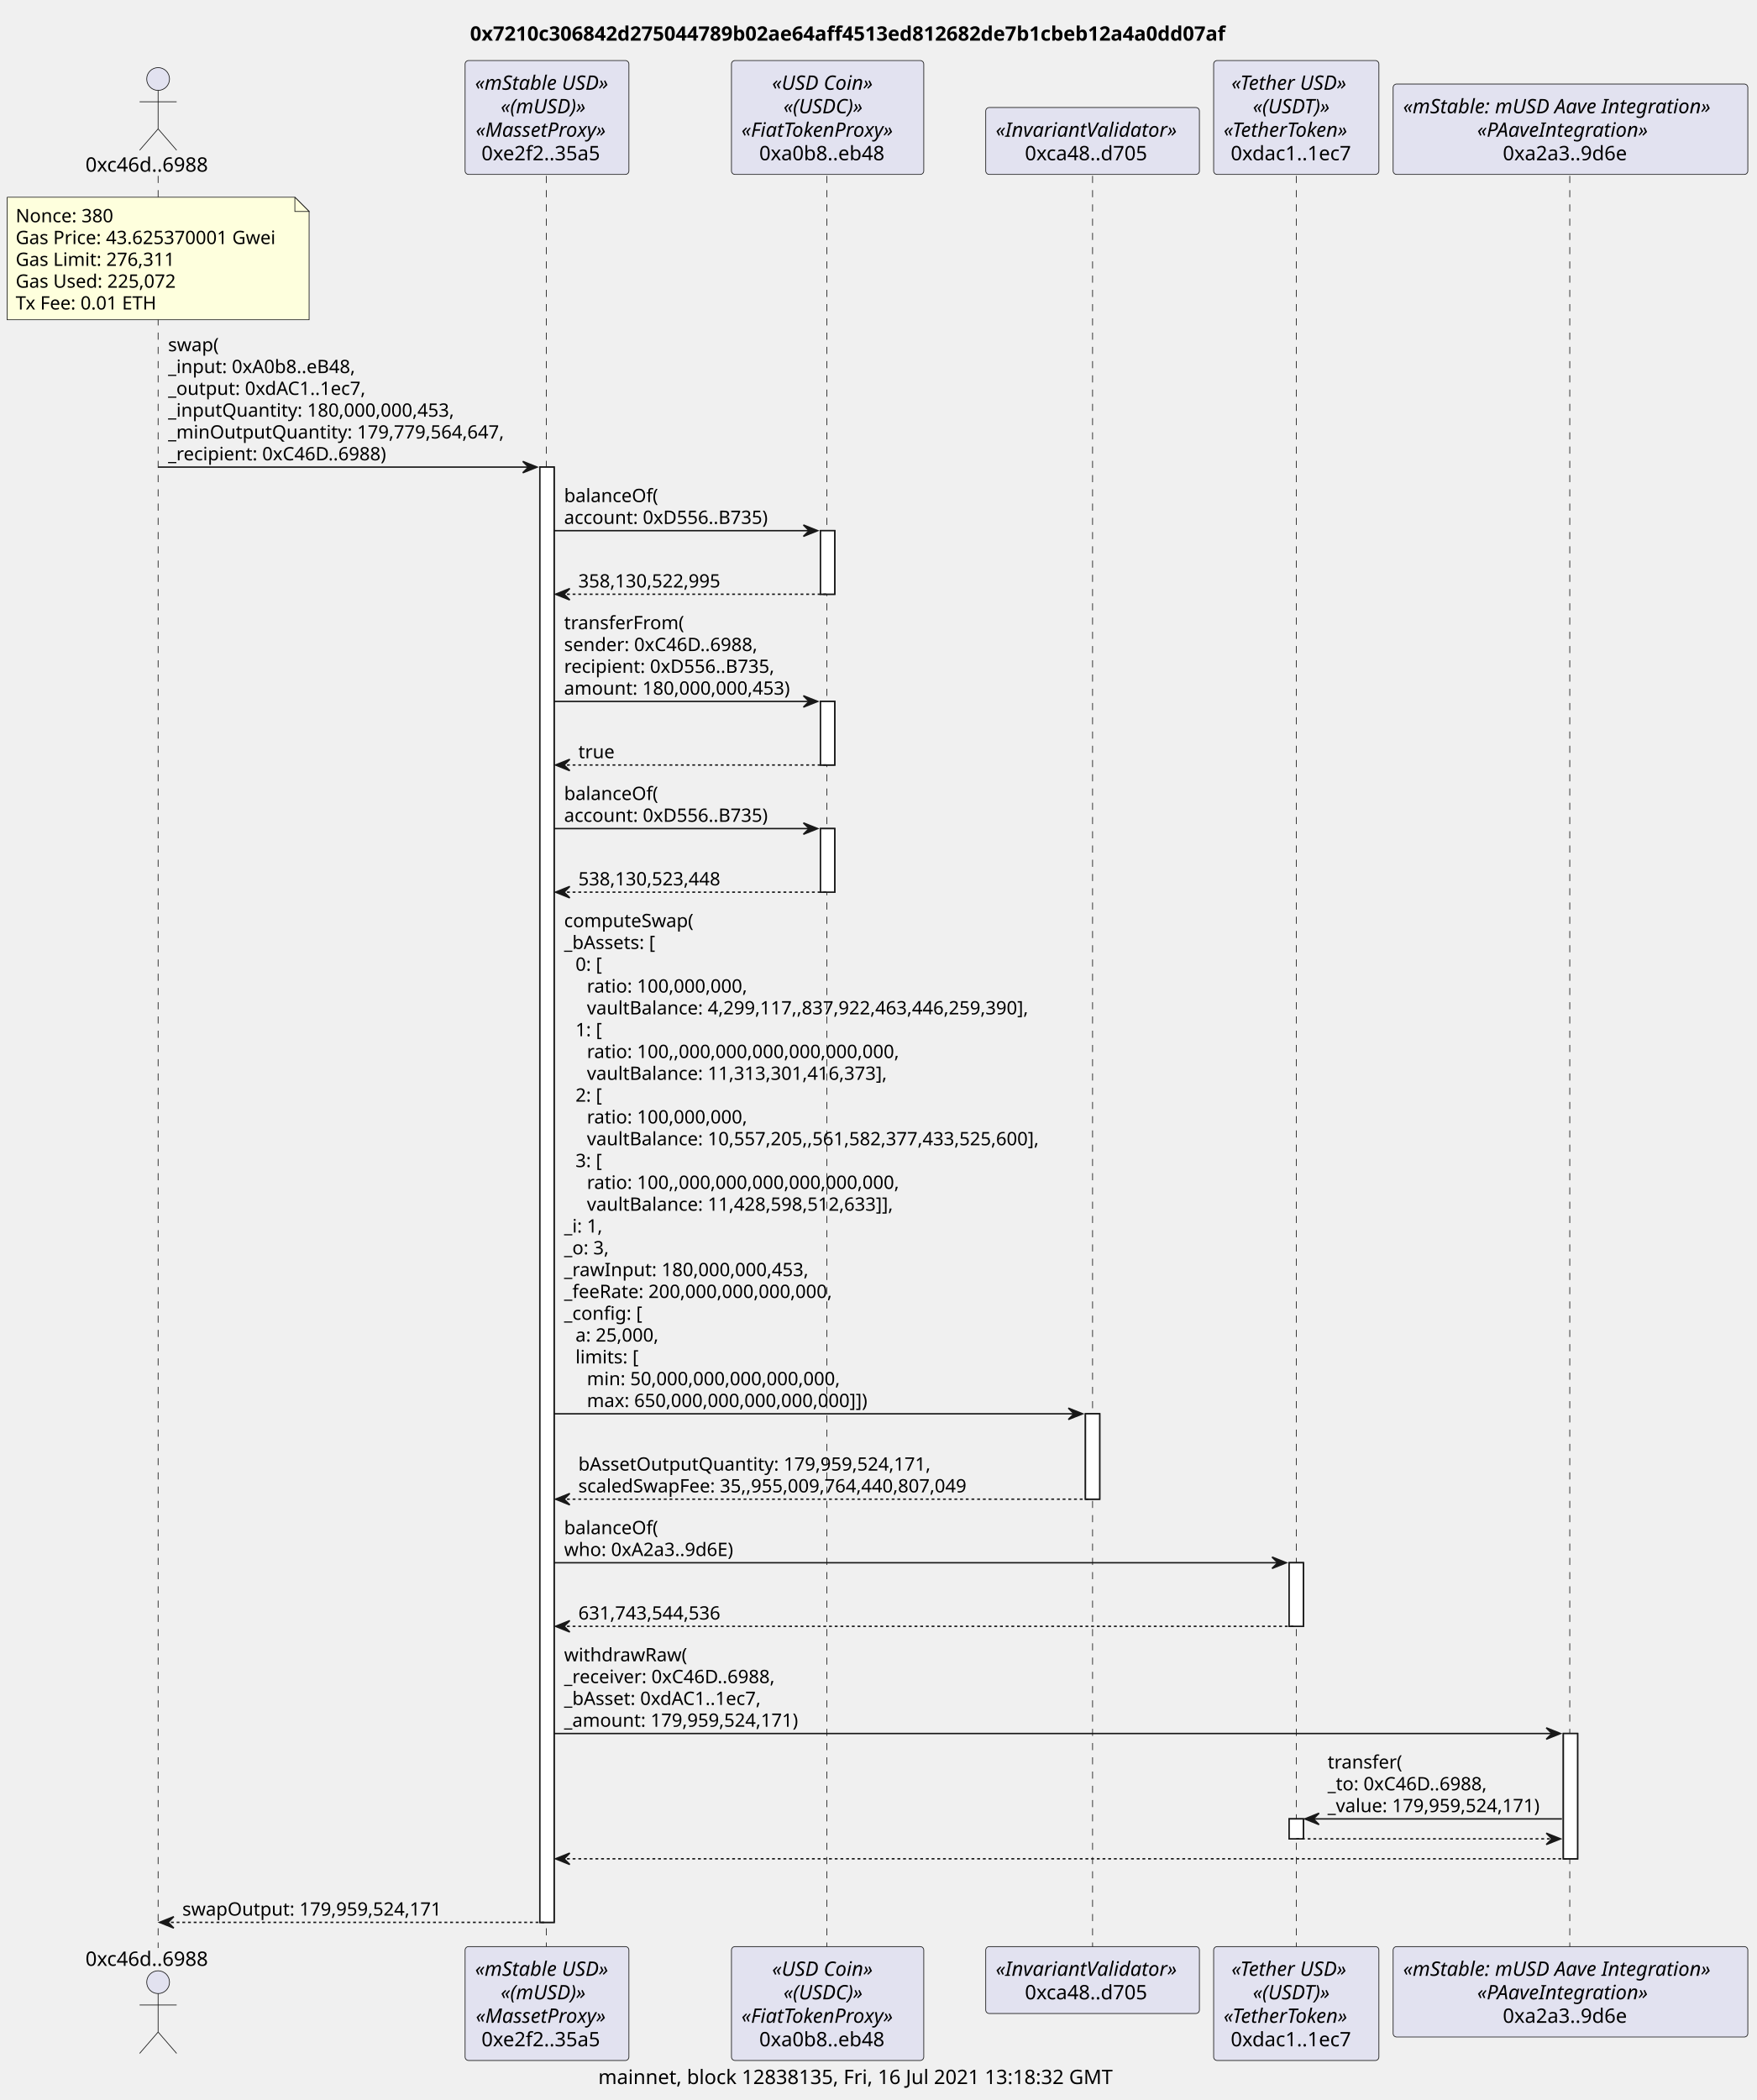
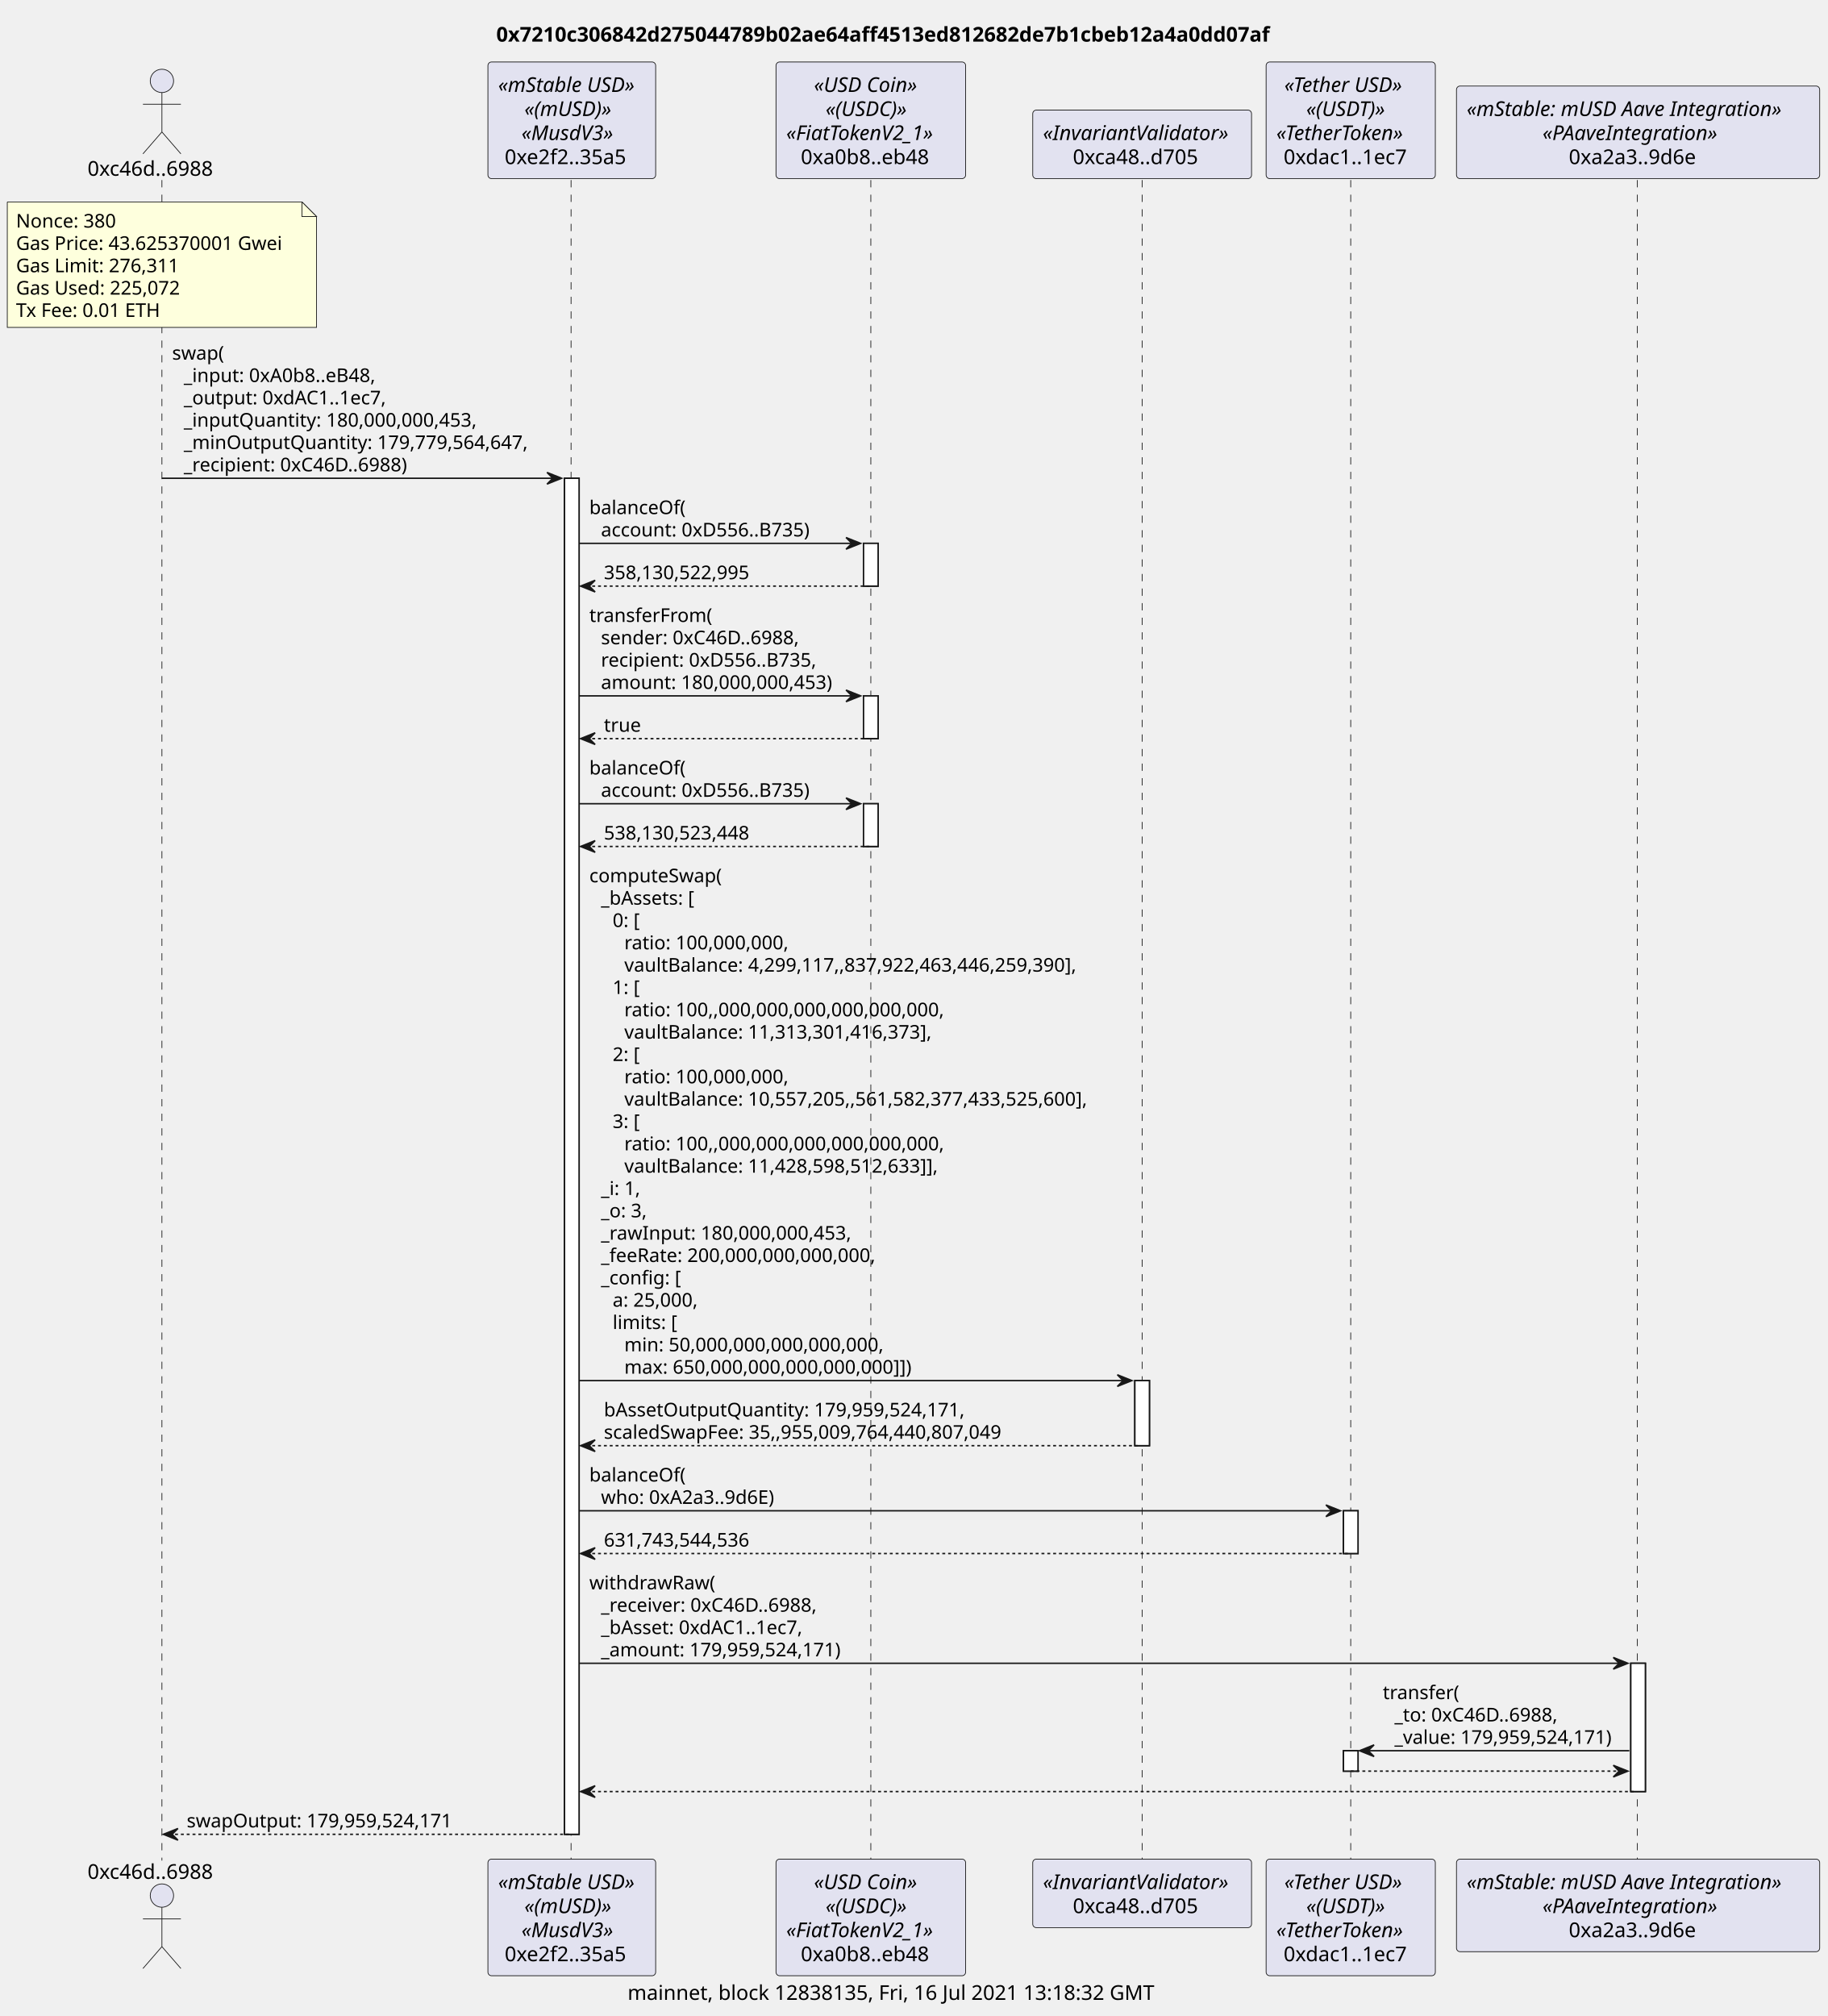
- <svg xmlns="http://www.w3.org/2000/svg" contentStyleType="text/css" height="1474px" preserveAspectRatio="none" style="width:1233px;height:1474px;background:#FFFFFF;" version="1.1" viewBox="0 0 1233 1474" width="1233px" zoomAndPan="magnify">
+ <svg xmlns="http://www.w3.org/2000/svg" contentStyleType="text/css" height="1382px" preserveAspectRatio="none" style="width:1253px;height:1382px;background:#FFFFFF;" version="1.1" viewBox="0 0 1253 1382" width="1253px" zoomAndPan="magnify">
  <defs />
  <g>
-     <text fill="#000000" font-family="sans-serif" font-size="14" font-weight="bold" lengthAdjust="spacing" textLength="571" x="330" y="28.535">0x7210c306842d275044789b02ae64aff4513ed812682de7b1cbeb12a4a0dd07af</text>
-     <text fill="#000000" font-family="sans-serif" font-size="14" lengthAdjust="spacing" textLength="391" x="420" y="1462.805">mainnet, block 12838135, Fri, 16 Jul 2021 13:18:32 GMT</text>
-     <rect fill="#FFFFFF" height="1021.459" style="stroke:#181818;stroke-width:1.0;" width="10" x="379" y="327.857" />
-     <rect fill="#FFFFFF" height="44.621" style="stroke:#181818;stroke-width:1.0;" width="10" x="576" y="372.478" />
-     <rect fill="#FFFFFF" height="44.621" style="stroke:#181818;stroke-width:1.0;" width="10" x="576" y="492.342" />
-     <rect fill="#FFFFFF" height="44.621" style="stroke:#181818;stroke-width:1.0;" width="10" x="576" y="581.584" />
-     <rect fill="#FFFFFF" height="59.932" style="stroke:#181818;stroke-width:1.0;" width="10" x="762" y="992.348" />
-     <rect fill="#FFFFFF" height="44.621" style="stroke:#181818;stroke-width:1.0;" width="10" x="905" y="1096.9" />
-     <rect fill="#FFFFFF" height="14" style="stroke:#181818;stroke-width:1.0;" width="10" x="905" y="1276.695" />
-     <rect fill="#FFFFFF" height="87.932" style="stroke:#181818;stroke-width:1.0;" width="10" x="1097.5" y="1216.764" />
-     <line style="stroke:#181818;stroke-width:0.5;stroke-dasharray:5.0,5.0;" x1="111" x2="111" y1="123.441" y2="1367.316" />
-     <line style="stroke:#181818;stroke-width:0.5;stroke-dasharray:5.0,5.0;" x1="383.5" x2="383.5" y1="123.441" y2="1367.316" />
-     <line style="stroke:#181818;stroke-width:0.5;stroke-dasharray:5.0,5.0;" x1="580.5" x2="580.5" y1="123.441" y2="1367.316" />
-     <line style="stroke:#181818;stroke-width:0.5;stroke-dasharray:5.0,5.0;" x1="767" x2="767" y1="123.441" y2="1367.316" />
-     <line style="stroke:#181818;stroke-width:0.5;stroke-dasharray:5.0,5.0;" x1="910" x2="910" y1="123.441" y2="1367.316" />
-     <line style="stroke:#181818;stroke-width:0.5;stroke-dasharray:5.0,5.0;" x1="1102" x2="1102" y1="123.441" y2="1367.316" />
+     <text fill="#000000" font-family="sans-serif" font-size="14" font-weight="bold" lengthAdjust="spacing" textLength="571" x="340.25" y="28.535">0x7210c306842d275044789b02ae64aff4513ed812682de7b1cbeb12a4a0dd07af</text>
+     <text fill="#000000" font-family="sans-serif" font-size="14" lengthAdjust="spacing" textLength="391" x="430.25" y="1370.941">mainnet, block 12838135, Fri, 16 Jul 2021 13:18:32 GMT</text>
+     <rect fill="#FFFFFF" height="929.596" style="stroke:#181818;stroke-width:1.0;" width="10" x="387" y="327.857" />
+     <rect fill="#FFFFFF" height="29.311" style="stroke:#181818;stroke-width:1.0;" width="10" x="592" y="372.478" />
+     <rect fill="#FFFFFF" height="29.311" style="stroke:#181818;stroke-width:1.0;" width="10" x="592" y="477.031" />
+     <rect fill="#FFFFFF" height="29.311" style="stroke:#181818;stroke-width:1.0;" width="10" x="592" y="550.963" />
+     <rect fill="#FFFFFF" height="44.621" style="stroke:#181818;stroke-width:1.0;" width="10" x="778" y="946.416" />
+     <rect fill="#FFFFFF" height="29.311" style="stroke:#181818;stroke-width:1.0;" width="10" x="921" y="1035.658" />
+     <rect fill="#FFFFFF" height="14" style="stroke:#181818;stroke-width:1.0;" width="10" x="921" y="1200.143" />
+     <rect fill="#FFFFFF" height="87.932" style="stroke:#181818;stroke-width:1.0;" width="10" x="1118" y="1140.211" />
+     <line style="stroke:#181818;stroke-width:0.5;stroke-dasharray:5.0,5.0;" x1="111" x2="111" y1="123.441" y2="1275.453" />
+     <line style="stroke:#181818;stroke-width:0.5;stroke-dasharray:5.0,5.0;" x1="391.5" x2="391.5" y1="123.441" y2="1275.453" />
+     <line style="stroke:#181818;stroke-width:0.5;stroke-dasharray:5.0,5.0;" x1="597" x2="597" y1="123.441" y2="1275.453" />
+     <line style="stroke:#181818;stroke-width:0.5;stroke-dasharray:5.0,5.0;" x1="783" x2="783" y1="123.441" y2="1275.453" />
+     <line style="stroke:#181818;stroke-width:0.5;stroke-dasharray:5.0,5.0;" x1="926" x2="926" y1="123.441" y2="1275.453" />
+     <line style="stroke:#181818;stroke-width:0.5;stroke-dasharray:5.0,5.0;" x1="1122.5" x2="1122.5" y1="123.441" y2="1275.453" />
    <text fill="#000000" font-family="sans-serif" font-size="14" lengthAdjust="spacing" textLength="96" x="60" y="120.488">0xc46d..6988</text>
    <ellipse cx="111" cy="55.453" fill="#E2E2F0" rx="8" ry="8" style="stroke:#181818;stroke-width:0.5;" />
    <path d="M111,63.453 L111,90.453 M98,71.453 L124,71.453 M111,90.453 L98,105.453 M111,90.453 L124,105.453 " fill="none" style="stroke:#181818;stroke-width:0.5;" />
-     <text fill="#000000" font-family="sans-serif" font-size="14" lengthAdjust="spacing" textLength="96" x="60" y="1379.852">0xc46d..6988</text>
-     <ellipse cx="111" cy="1391.305" fill="#E2E2F0" rx="8" ry="8" style="stroke:#181818;stroke-width:0.5;" />
-     <path d="M111,1399.305 L111,1426.305 M98,1407.305 L124,1407.305 M111,1426.305 L98,1441.305 M111,1426.305 L124,1441.305 " fill="none" style="stroke:#181818;stroke-width:0.5;" />
-     <rect fill="#E2E2F0" height="79.953" rx="2.5" ry="2.5" style="stroke:#181818;stroke-width:0.5;" width="115" x="326.5" y="42.488" />
-     <text fill="#000000" font-family="sans-serif" font-size="14" font-style="italic" lengthAdjust="spacing" textLength="101" x="333.5" y="63.023">«mStable USD»</text>
-     <text fill="#000000" font-family="sans-serif" font-size="14" font-style="italic" lengthAdjust="spacing" textLength="65" x="351.5" y="79.512">«(mUSD)»</text>
-     <text fill="#000000" font-family="sans-serif" font-size="14" font-style="italic" lengthAdjust="spacing" textLength="100" x="334" y="96">«MassetProxy»</text>
-     <text fill="#000000" font-family="sans-serif" font-size="14" lengthAdjust="spacing" textLength="92" x="338" y="112.488">0xe2f2..35a5</text>
-     <rect fill="#E2E2F0" height="79.953" rx="2.5" ry="2.5" style="stroke:#181818;stroke-width:0.5;" width="115" x="326.5" y="1366.316" />
-     <text fill="#000000" font-family="sans-serif" font-size="14" font-style="italic" lengthAdjust="spacing" textLength="101" x="333.5" y="1386.852">«mStable USD»</text>
-     <text fill="#000000" font-family="sans-serif" font-size="14" font-style="italic" lengthAdjust="spacing" textLength="65" x="351.5" y="1403.34">«(mUSD)»</text>
-     <text fill="#000000" font-family="sans-serif" font-size="14" font-style="italic" lengthAdjust="spacing" textLength="100" x="334" y="1419.828">«MassetProxy»</text>
-     <text fill="#000000" font-family="sans-serif" font-size="14" lengthAdjust="spacing" textLength="92" x="338" y="1436.316">0xe2f2..35a5</text>
-     <rect fill="#E2E2F0" height="79.953" rx="2.5" ry="2.5" style="stroke:#181818;stroke-width:0.5;" width="135" x="513.5" y="42.488" />
-     <text fill="#000000" font-family="sans-serif" font-size="14" font-style="italic" lengthAdjust="spacing" textLength="78" x="542" y="63.023">«USD Coin»</text>
-     <text fill="#000000" font-family="sans-serif" font-size="14" font-style="italic" lengthAdjust="spacing" textLength="62" x="550" y="79.512">«(USDC)»</text>
-     <text fill="#000000" font-family="sans-serif" font-size="14" font-style="italic" lengthAdjust="spacing" textLength="121" x="520.5" y="96">«FiatTokenProxy»</text>
-     <text fill="#000000" font-family="sans-serif" font-size="14" lengthAdjust="spacing" textLength="96" x="533" y="112.488">0xa0b8..eb48</text>
-     <rect fill="#E2E2F0" height="79.953" rx="2.5" ry="2.5" style="stroke:#181818;stroke-width:0.5;" width="135" x="513.5" y="1366.316" />
-     <text fill="#000000" font-family="sans-serif" font-size="14" font-style="italic" lengthAdjust="spacing" textLength="78" x="542" y="1386.852">«USD Coin»</text>
-     <text fill="#000000" font-family="sans-serif" font-size="14" font-style="italic" lengthAdjust="spacing" textLength="62" x="550" y="1403.34">«(USDC)»</text>
-     <text fill="#000000" font-family="sans-serif" font-size="14" font-style="italic" lengthAdjust="spacing" textLength="121" x="520.5" y="1419.828">«FiatTokenProxy»</text>
-     <text fill="#000000" font-family="sans-serif" font-size="14" lengthAdjust="spacing" textLength="96" x="533" y="1436.316">0xa0b8..eb48</text>
-     <rect fill="#E2E2F0" height="46.977" rx="2.5" ry="2.5" style="stroke:#181818;stroke-width:0.5;" width="150" x="692" y="75.465" />
-     <text fill="#000000" font-family="sans-serif" font-size="14" font-style="italic" lengthAdjust="spacing" textLength="136" x="699" y="96">«InvariantValidator»</text>
-     <text fill="#000000" font-family="sans-serif" font-size="14" lengthAdjust="spacing" textLength="95" x="719.5" y="112.488">0xca48..d705</text>
-     <rect fill="#E2E2F0" height="46.977" rx="2.5" ry="2.5" style="stroke:#181818;stroke-width:0.5;" width="150" x="692" y="1366.316" />
-     <text fill="#000000" font-family="sans-serif" font-size="14" font-style="italic" lengthAdjust="spacing" textLength="136" x="699" y="1386.852">«InvariantValidator»</text>
-     <text fill="#000000" font-family="sans-serif" font-size="14" lengthAdjust="spacing" textLength="95" x="719.5" y="1403.34">0xca48..d705</text>
-     <rect fill="#E2E2F0" height="79.953" rx="2.5" ry="2.5" style="stroke:#181818;stroke-width:0.5;" width="116" x="852" y="42.488" />
-     <text fill="#000000" font-family="sans-serif" font-size="14" font-style="italic" lengthAdjust="spacing" textLength="91" x="864.5" y="63.023">«Tether USD»</text>
-     <text fill="#000000" font-family="sans-serif" font-size="14" font-style="italic" lengthAdjust="spacing" textLength="61" x="879.5" y="79.512">«(USDT)»</text>
-     <text fill="#000000" font-family="sans-serif" font-size="14" font-style="italic" lengthAdjust="spacing" textLength="102" x="859" y="96">«TetherToken»</text>
-     <text fill="#000000" font-family="sans-serif" font-size="14" lengthAdjust="spacing" textLength="92" x="864" y="112.488">0xdac1..1ec7</text>
-     <rect fill="#E2E2F0" height="79.953" rx="2.5" ry="2.5" style="stroke:#181818;stroke-width:0.5;" width="116" x="852" y="1366.316" />
-     <text fill="#000000" font-family="sans-serif" font-size="14" font-style="italic" lengthAdjust="spacing" textLength="91" x="864.5" y="1386.852">«Tether USD»</text>
-     <text fill="#000000" font-family="sans-serif" font-size="14" font-style="italic" lengthAdjust="spacing" textLength="61" x="879.5" y="1403.34">«(USDT)»</text>
-     <text fill="#000000" font-family="sans-serif" font-size="14" font-style="italic" lengthAdjust="spacing" textLength="102" x="859" y="1419.828">«TetherToken»</text>
-     <text fill="#000000" font-family="sans-serif" font-size="14" lengthAdjust="spacing" textLength="92" x="864" y="1436.316">0xdac1..1ec7</text>
-     <rect fill="#E2E2F0" height="63.465" rx="2.5" ry="2.5" style="stroke:#181818;stroke-width:0.5;" width="249" x="978" y="58.977" />
-     <text fill="#000000" font-family="sans-serif" font-size="14" font-style="italic" lengthAdjust="spacing" textLength="235" x="985" y="79.512">«mStable: mUSD Aave Integration»</text>
-     <text fill="#000000" font-family="sans-serif" font-size="14" font-style="italic" lengthAdjust="spacing" textLength="131" x="1037" y="96">«PAaveIntegration»</text>
-     <text fill="#000000" font-family="sans-serif" font-size="14" lengthAdjust="spacing" textLength="95" x="1055" y="112.488">0xa2a3..9d6e</text>
-     <rect fill="#E2E2F0" height="63.465" rx="2.5" ry="2.5" style="stroke:#181818;stroke-width:0.5;" width="249" x="978" y="1366.316" />
-     <text fill="#000000" font-family="sans-serif" font-size="14" font-style="italic" lengthAdjust="spacing" textLength="235" x="985" y="1386.852">«mStable: mUSD Aave Integration»</text>
-     <text fill="#000000" font-family="sans-serif" font-size="14" font-style="italic" lengthAdjust="spacing" textLength="131" x="1037" y="1403.34">«PAaveIntegration»</text>
-     <text fill="#000000" font-family="sans-serif" font-size="14" lengthAdjust="spacing" textLength="95" x="1055" y="1419.828">0xa2a3..9d6e</text>
-     <rect fill="#FFFFFF" height="1021.459" style="stroke:#181818;stroke-width:1.0;" width="10" x="379" y="327.857" />
-     <rect fill="#FFFFFF" height="44.621" style="stroke:#181818;stroke-width:1.0;" width="10" x="576" y="372.478" />
-     <rect fill="#FFFFFF" height="44.621" style="stroke:#181818;stroke-width:1.0;" width="10" x="576" y="492.342" />
-     <rect fill="#FFFFFF" height="44.621" style="stroke:#181818;stroke-width:1.0;" width="10" x="576" y="581.584" />
-     <rect fill="#FFFFFF" height="59.932" style="stroke:#181818;stroke-width:1.0;" width="10" x="762" y="992.348" />
-     <rect fill="#FFFFFF" height="44.621" style="stroke:#181818;stroke-width:1.0;" width="10" x="905" y="1096.9" />
-     <rect fill="#FFFFFF" height="14" style="stroke:#181818;stroke-width:1.0;" width="10" x="905" y="1276.695" />
-     <rect fill="#FFFFFF" height="87.932" style="stroke:#181818;stroke-width:1.0;" width="10" x="1097.5" y="1216.764" />
+     <text fill="#000000" font-family="sans-serif" font-size="14" lengthAdjust="spacing" textLength="96" x="60" y="1287.988">0xc46d..6988</text>
+     <ellipse cx="111" cy="1299.441" fill="#E2E2F0" rx="8" ry="8" style="stroke:#181818;stroke-width:0.5;" />
+     <path d="M111,1307.441 L111,1334.441 M98,1315.441 L124,1315.441 M111,1334.441 L98,1349.441 M111,1334.441 L124,1349.441 " fill="none" style="stroke:#181818;stroke-width:0.5;" />
+     <rect fill="#E2E2F0" height="79.953" rx="2.5" ry="2.5" style="stroke:#181818;stroke-width:0.5;" width="115" x="334.5" y="42.488" />
+     <text fill="#000000" font-family="sans-serif" font-size="14" font-style="italic" lengthAdjust="spacing" textLength="101" x="341.5" y="63.023">«mStable USD»</text>
+     <text fill="#000000" font-family="sans-serif" font-size="14" font-style="italic" lengthAdjust="spacing" textLength="65" x="359.5" y="79.512">«(mUSD)»</text>
+     <text fill="#000000" font-family="sans-serif" font-size="14" font-style="italic" lengthAdjust="spacing" textLength="69" x="357.5" y="96">«MusdV3»</text>
+     <text fill="#000000" font-family="sans-serif" font-size="14" lengthAdjust="spacing" textLength="92" x="346" y="112.488">0xe2f2..35a5</text>
+     <rect fill="#E2E2F0" height="79.953" rx="2.5" ry="2.5" style="stroke:#181818;stroke-width:0.5;" width="115" x="334.5" y="1274.453" />
+     <text fill="#000000" font-family="sans-serif" font-size="14" font-style="italic" lengthAdjust="spacing" textLength="101" x="341.5" y="1294.988">«mStable USD»</text>
+     <text fill="#000000" font-family="sans-serif" font-size="14" font-style="italic" lengthAdjust="spacing" textLength="65" x="359.5" y="1311.477">«(mUSD)»</text>
+     <text fill="#000000" font-family="sans-serif" font-size="14" font-style="italic" lengthAdjust="spacing" textLength="69" x="357.5" y="1327.965">«MusdV3»</text>
+     <text fill="#000000" font-family="sans-serif" font-size="14" lengthAdjust="spacing" textLength="92" x="346" y="1344.453">0xe2f2..35a5</text>
+     <rect fill="#E2E2F0" height="79.953" rx="2.5" ry="2.5" style="stroke:#181818;stroke-width:0.5;" width="130" x="532" y="42.488" />
+     <text fill="#000000" font-family="sans-serif" font-size="14" font-style="italic" lengthAdjust="spacing" textLength="78" x="558" y="63.023">«USD Coin»</text>
+     <text fill="#000000" font-family="sans-serif" font-size="14" font-style="italic" lengthAdjust="spacing" textLength="62" x="566" y="79.512">«(USDC)»</text>
+     <text fill="#000000" font-family="sans-serif" font-size="14" font-style="italic" lengthAdjust="spacing" textLength="116" x="539" y="96">«FiatTokenV2_1»</text>
+     <text fill="#000000" font-family="sans-serif" font-size="14" lengthAdjust="spacing" textLength="96" x="549" y="112.488">0xa0b8..eb48</text>
+     <rect fill="#E2E2F0" height="79.953" rx="2.5" ry="2.5" style="stroke:#181818;stroke-width:0.5;" width="130" x="532" y="1274.453" />
+     <text fill="#000000" font-family="sans-serif" font-size="14" font-style="italic" lengthAdjust="spacing" textLength="78" x="558" y="1294.988">«USD Coin»</text>
+     <text fill="#000000" font-family="sans-serif" font-size="14" font-style="italic" lengthAdjust="spacing" textLength="62" x="566" y="1311.477">«(USDC)»</text>
+     <text fill="#000000" font-family="sans-serif" font-size="14" font-style="italic" lengthAdjust="spacing" textLength="116" x="539" y="1327.965">«FiatTokenV2_1»</text>
+     <text fill="#000000" font-family="sans-serif" font-size="14" lengthAdjust="spacing" textLength="96" x="549" y="1344.453">0xa0b8..eb48</text>
+     <rect fill="#E2E2F0" height="46.977" rx="2.5" ry="2.5" style="stroke:#181818;stroke-width:0.5;" width="150" x="708" y="75.465" />
+     <text fill="#000000" font-family="sans-serif" font-size="14" font-style="italic" lengthAdjust="spacing" textLength="136" x="715" y="96">«InvariantValidator»</text>
+     <text fill="#000000" font-family="sans-serif" font-size="14" lengthAdjust="spacing" textLength="95" x="735.5" y="112.488">0xca48..d705</text>
+     <rect fill="#E2E2F0" height="46.977" rx="2.5" ry="2.5" style="stroke:#181818;stroke-width:0.5;" width="150" x="708" y="1274.453" />
+     <text fill="#000000" font-family="sans-serif" font-size="14" font-style="italic" lengthAdjust="spacing" textLength="136" x="715" y="1294.988">«InvariantValidator»</text>
+     <text fill="#000000" font-family="sans-serif" font-size="14" lengthAdjust="spacing" textLength="95" x="735.5" y="1311.477">0xca48..d705</text>
+     <rect fill="#E2E2F0" height="79.953" rx="2.5" ry="2.5" style="stroke:#181818;stroke-width:0.5;" width="116" x="868" y="42.488" />
+     <text fill="#000000" font-family="sans-serif" font-size="14" font-style="italic" lengthAdjust="spacing" textLength="91" x="880.5" y="63.023">«Tether USD»</text>
+     <text fill="#000000" font-family="sans-serif" font-size="14" font-style="italic" lengthAdjust="spacing" textLength="61" x="895.5" y="79.512">«(USDT)»</text>
+     <text fill="#000000" font-family="sans-serif" font-size="14" font-style="italic" lengthAdjust="spacing" textLength="102" x="875" y="96">«TetherToken»</text>
+     <text fill="#000000" font-family="sans-serif" font-size="14" lengthAdjust="spacing" textLength="92" x="880" y="112.488">0xdac1..1ec7</text>
+     <rect fill="#E2E2F0" height="79.953" rx="2.5" ry="2.5" style="stroke:#181818;stroke-width:0.5;" width="116" x="868" y="1274.453" />
+     <text fill="#000000" font-family="sans-serif" font-size="14" font-style="italic" lengthAdjust="spacing" textLength="91" x="880.5" y="1294.988">«Tether USD»</text>
+     <text fill="#000000" font-family="sans-serif" font-size="14" font-style="italic" lengthAdjust="spacing" textLength="61" x="895.5" y="1311.477">«(USDT)»</text>
+     <text fill="#000000" font-family="sans-serif" font-size="14" font-style="italic" lengthAdjust="spacing" textLength="102" x="875" y="1327.965">«TetherToken»</text>
+     <text fill="#000000" font-family="sans-serif" font-size="14" lengthAdjust="spacing" textLength="92" x="880" y="1344.453">0xdac1..1ec7</text>
+     <rect fill="#E2E2F0" height="63.465" rx="2.5" ry="2.5" style="stroke:#181818;stroke-width:0.5;" width="249" x="998.5" y="58.977" />
+     <text fill="#000000" font-family="sans-serif" font-size="14" font-style="italic" lengthAdjust="spacing" textLength="235" x="1005.5" y="79.512">«mStable: mUSD Aave Integration»</text>
+     <text fill="#000000" font-family="sans-serif" font-size="14" font-style="italic" lengthAdjust="spacing" textLength="131" x="1057.5" y="96">«PAaveIntegration»</text>
+     <text fill="#000000" font-family="sans-serif" font-size="14" lengthAdjust="spacing" textLength="95" x="1075.5" y="112.488">0xa2a3..9d6e</text>
+     <rect fill="#E2E2F0" height="63.465" rx="2.5" ry="2.5" style="stroke:#181818;stroke-width:0.5;" width="249" x="998.5" y="1274.453" />
+     <text fill="#000000" font-family="sans-serif" font-size="14" font-style="italic" lengthAdjust="spacing" textLength="235" x="1005.5" y="1294.988">«mStable: mUSD Aave Integration»</text>
+     <text fill="#000000" font-family="sans-serif" font-size="14" font-style="italic" lengthAdjust="spacing" textLength="131" x="1057.5" y="1311.477">«PAaveIntegration»</text>
+     <text fill="#000000" font-family="sans-serif" font-size="14" lengthAdjust="spacing" textLength="95" x="1075.5" y="1327.965">0xa2a3..9d6e</text>
+     <rect fill="#FFFFFF" height="929.596" style="stroke:#181818;stroke-width:1.0;" width="10" x="387" y="327.857" />
+     <rect fill="#FFFFFF" height="29.311" style="stroke:#181818;stroke-width:1.0;" width="10" x="592" y="372.478" />
+     <rect fill="#FFFFFF" height="29.311" style="stroke:#181818;stroke-width:1.0;" width="10" x="592" y="477.031" />
+     <rect fill="#FFFFFF" height="29.311" style="stroke:#181818;stroke-width:1.0;" width="10" x="592" y="550.963" />
+     <rect fill="#FFFFFF" height="44.621" style="stroke:#181818;stroke-width:1.0;" width="10" x="778" y="946.416" />
+     <rect fill="#FFFFFF" height="29.311" style="stroke:#181818;stroke-width:1.0;" width="10" x="921" y="1035.658" />
+     <rect fill="#FFFFFF" height="14" style="stroke:#181818;stroke-width:1.0;" width="10" x="921" y="1200.143" />
+     <rect fill="#FFFFFF" height="87.932" style="stroke:#181818;stroke-width:1.0;" width="10" x="1118" y="1140.211" />
    <path d="M5,138.441 L5,224.441 L217,224.441 L217,148.441 L207,138.441 L5,138.441 " fill="#FEFFDD" style="stroke:#181818;stroke-width:0.5;" />
    <path d="M207,138.441 L207,148.441 L217,148.441 L207,138.441 " fill="#FEFFDD" style="stroke:#181818;stroke-width:0.5;" />
    <text fill="#000000" font-family="sans-serif" font-size="13" lengthAdjust="spacing" textLength="72" x="11" y="156.01">Nonce: 380</text>
    <text fill="#000000" font-family="sans-serif" font-size="13" lengthAdjust="spacing" textLength="191" x="11" y="171.32">Gas Price: 43.625370001 Gwei</text>
    <text fill="#000000" font-family="sans-serif" font-size="13" lengthAdjust="spacing" textLength="119" x="11" y="186.631">Gas Limit: 276,311</text>
    <text fill="#000000" font-family="sans-serif" font-size="13" lengthAdjust="spacing" textLength="118" x="11" y="201.941">Gas Used: 225,072</text>
    <text fill="#000000" font-family="sans-serif" font-size="13" lengthAdjust="spacing" textLength="106" x="11" y="217.252">Tx Fee: 0.01 ETH</text>
-     <polygon fill="#181818" points="367,323.857,377,327.857,367,331.857,371,327.857" style="stroke:#181818;stroke-width:1.0;" />
-     <line style="stroke:#181818;stroke-width:1.0;" x1="111" x2="373" y1="327.857" y2="327.857" />
+     <polygon fill="#181818" points="375,323.857,385,327.857,375,331.857,379,327.857" style="stroke:#181818;stroke-width:1.0;" />
+     <line style="stroke:#181818;stroke-width:1.0;" x1="111" x2="381" y1="327.857" y2="327.857" />
    <text fill="#000000" font-family="sans-serif" font-size="13" lengthAdjust="spacing" textLength="36" x="118" y="246.562">swap(</text>
-     <text fill="#000000" font-family="sans-serif" font-size="13" lengthAdjust="spacing" textLength="139" x="118" y="261.873">_input: 0xA0b8..eB48,</text>
-     <text fill="#000000" font-family="sans-serif" font-size="13" lengthAdjust="spacing" textLength="149" x="118" y="277.184">_output: 0xdAC1..1ec7,</text>
-     <text fill="#000000" font-family="sans-serif" font-size="13" lengthAdjust="spacing" textLength="214" x="118" y="292.494">_inputQuantity: 180,000,000,453,</text>
-     <text fill="#000000" font-family="sans-serif" font-size="13" lengthAdjust="spacing" textLength="249" x="118" y="307.805">_minOutputQuantity: 179,779,564,647,</text>
-     <text fill="#000000" font-family="sans-serif" font-size="13" lengthAdjust="spacing" textLength="165" x="118" y="323.115">_recipient: 0xC46D..6988)</text>
-     <polygon fill="#181818" points="564,368.478,574,372.478,564,376.478,568,372.478" style="stroke:#181818;stroke-width:1.0;" />
-     <line style="stroke:#181818;stroke-width:1.0;" x1="389" x2="570" y1="372.478" y2="372.478" />
-     <text fill="#000000" font-family="sans-serif" font-size="13" lengthAdjust="spacing" textLength="67" x="396" y="352.426">balanceOf(</text>
-     <text fill="#000000" font-family="sans-serif" font-size="13" lengthAdjust="spacing" textLength="151" x="396" y="367.736">account: 0xD556..B735)</text>
-     <polygon fill="#181818" points="400,413.1,390,417.1,400,421.1,396,417.1" style="stroke:#181818;stroke-width:1.0;" />
-     <line style="stroke:#181818;stroke-width:1.0;stroke-dasharray:2.0,2.0;" x1="394" x2="580" y1="417.1" y2="417.1" />
-     <text fill="#000000" font-family="sans-serif" font-size="13" lengthAdjust="spacing" textLength="4" x="406" y="397.047"> </text>
-     <text fill="#000000" font-family="sans-serif" font-size="13" lengthAdjust="spacing" textLength="108" x="406" y="412.357">358,130,522,995</text>
-     <polygon fill="#181818" points="564,488.342,574,492.342,564,496.342,568,492.342" style="stroke:#181818;stroke-width:1.0;" />
-     <line style="stroke:#181818;stroke-width:1.0;" x1="389" x2="570" y1="492.342" y2="492.342" />
-     <text fill="#000000" font-family="sans-serif" font-size="13" lengthAdjust="spacing" textLength="85" x="396" y="441.668">transferFrom(</text>
-     <text fill="#000000" font-family="sans-serif" font-size="13" lengthAdjust="spacing" textLength="145" x="396" y="456.978">sender: 0xC46D..6988,</text>
-     <text fill="#000000" font-family="sans-serif" font-size="13" lengthAdjust="spacing" textLength="156" x="396" y="472.289">recipient: 0xD556..B735,</text>
-     <text fill="#000000" font-family="sans-serif" font-size="13" lengthAdjust="spacing" textLength="168" x="396" y="487.6">amount: 180,000,000,453)</text>
-     <polygon fill="#181818" points="400,532.963,390,536.963,400,540.963,396,536.963" style="stroke:#181818;stroke-width:1.0;" />
-     <line style="stroke:#181818;stroke-width:1.0;stroke-dasharray:2.0,2.0;" x1="394" x2="580" y1="536.963" y2="536.963" />
-     <text fill="#000000" font-family="sans-serif" font-size="13" lengthAdjust="spacing" textLength="4" x="406" y="516.91"> </text>
-     <text fill="#000000" font-family="sans-serif" font-size="13" lengthAdjust="spacing" textLength="25" x="406" y="532.221">true</text>
-     <polygon fill="#181818" points="564,577.584,574,581.584,564,585.584,568,581.584" style="stroke:#181818;stroke-width:1.0;" />
-     <line style="stroke:#181818;stroke-width:1.0;" x1="389" x2="570" y1="581.584" y2="581.584" />
-     <text fill="#000000" font-family="sans-serif" font-size="13" lengthAdjust="spacing" textLength="67" x="396" y="561.531">balanceOf(</text>
-     <text fill="#000000" font-family="sans-serif" font-size="13" lengthAdjust="spacing" textLength="151" x="396" y="576.842">account: 0xD556..B735)</text>
-     <polygon fill="#181818" points="400,622.205,390,626.205,400,630.205,396,626.205" style="stroke:#181818;stroke-width:1.0;" />
-     <line style="stroke:#181818;stroke-width:1.0;stroke-dasharray:2.0,2.0;" x1="394" x2="580" y1="626.205" y2="626.205" />
-     <text fill="#000000" font-family="sans-serif" font-size="13" lengthAdjust="spacing" textLength="4" x="406" y="606.152"> </text>
-     <text fill="#000000" font-family="sans-serif" font-size="13" lengthAdjust="spacing" textLength="108" x="406" y="621.463">538,130,523,448</text>
-     <polygon fill="#181818" points="750,988.348,760,992.348,750,996.348,754,992.348" style="stroke:#181818;stroke-width:1.0;" />
-     <line style="stroke:#181818;stroke-width:1.0;" x1="389" x2="756" y1="992.348" y2="992.348" />
-     <text fill="#000000" font-family="sans-serif" font-size="13" lengthAdjust="spacing" textLength="91" x="396" y="650.773">computeSwap(</text>
-     <text fill="#000000" font-family="sans-serif" font-size="13" lengthAdjust="spacing" textLength="69" x="396" y="666.084">_bAssets: [</text>
-     <text fill="#000000" font-family="sans-serif" font-size="13" lengthAdjust="spacing" textLength="20" x="404" y="681.394">0: [</text>
-     <text fill="#000000" font-family="sans-serif" font-size="13" lengthAdjust="spacing" textLength="121" x="412" y="696.705">ratio: 100,000,000,</text>
-     <text fill="#000000" font-family="sans-serif" font-size="13" lengthAdjust="spacing" textLength="330" x="412" y="712.016">vaultBalance: 4,299,117,,837,922,463,446,259,390],</text>
-     <text fill="#000000" font-family="sans-serif" font-size="13" lengthAdjust="spacing" textLength="20" x="404" y="727.326">1: [</text>
-     <text fill="#000000" font-family="sans-serif" font-size="13" lengthAdjust="spacing" textLength="237" x="412" y="742.637">ratio: 100,,000,000,000,000,000,000,</text>
-     <text fill="#000000" font-family="sans-serif" font-size="13" lengthAdjust="spacing" textLength="222" x="412" y="757.947">vaultBalance: 11,313,301,416,373],</text>
-     <text fill="#000000" font-family="sans-serif" font-size="13" lengthAdjust="spacing" textLength="20" x="404" y="773.258">2: [</text>
-     <text fill="#000000" font-family="sans-serif" font-size="13" lengthAdjust="spacing" textLength="121" x="412" y="788.568">ratio: 100,000,000,</text>
-     <text fill="#000000" font-family="sans-serif" font-size="13" lengthAdjust="spacing" textLength="338" x="412" y="803.879">vaultBalance: 10,557,205,,561,582,377,433,525,600],</text>
-     <text fill="#000000" font-family="sans-serif" font-size="13" lengthAdjust="spacing" textLength="20" x="404" y="819.189">3: [</text>
-     <text fill="#000000" font-family="sans-serif" font-size="13" lengthAdjust="spacing" textLength="237" x="412" y="834.5">ratio: 100,,000,000,000,000,000,000,</text>
-     <text fill="#000000" font-family="sans-serif" font-size="13" lengthAdjust="spacing" textLength="226" x="412" y="849.811">vaultBalance: 11,428,598,512,633]],</text>
-     <text fill="#000000" font-family="sans-serif" font-size="13" lengthAdjust="spacing" textLength="31" x="396" y="865.121">_i: 1,</text>
-     <text fill="#000000" font-family="sans-serif" font-size="13" lengthAdjust="spacing" textLength="35" x="396" y="880.432">_o: 3,</text>
-     <text fill="#000000" font-family="sans-serif" font-size="13" lengthAdjust="spacing" textLength="182" x="396" y="895.742">_rawInput: 180,000,000,453,</text>
-     <text fill="#000000" font-family="sans-serif" font-size="13" lengthAdjust="spacing" textLength="201" x="396" y="911.053">_feeRate: 200,000,000,000,000,</text>
-     <text fill="#000000" font-family="sans-serif" font-size="13" lengthAdjust="spacing" textLength="59" x="396" y="926.363">_config: [</text>
-     <text fill="#000000" font-family="sans-serif" font-size="13" lengthAdjust="spacing" textLength="63" x="404" y="941.674">a: 25,000,</text>
-     <text fill="#000000" font-family="sans-serif" font-size="13" lengthAdjust="spacing" textLength="48" x="404" y="956.984">limits: [</text>
-     <text fill="#000000" font-family="sans-serif" font-size="13" lengthAdjust="spacing" textLength="192" x="412" y="972.295">min: 50,000,000,000,000,000,</text>
-     <text fill="#000000" font-family="sans-serif" font-size="13" lengthAdjust="spacing" textLength="211" x="412" y="987.606">max: 650,000,000,000,000,000]])</text>
-     <polygon fill="#181818" points="400,1048.279,390,1052.279,400,1056.279,396,1052.279" style="stroke:#181818;stroke-width:1.0;" />
-     <line style="stroke:#181818;stroke-width:1.0;stroke-dasharray:2.0,2.0;" x1="394" x2="766" y1="1052.279" y2="1052.279" />
-     <text fill="#000000" font-family="sans-serif" font-size="13" lengthAdjust="spacing" textLength="4" x="406" y="1016.916"> </text>
-     <text fill="#000000" font-family="sans-serif" font-size="13" lengthAdjust="spacing" textLength="261" x="406" y="1032.227">bAssetOutputQuantity: 179,959,524,171,</text>
-     <text fill="#000000" font-family="sans-serif" font-size="13" lengthAdjust="spacing" textLength="289" x="406" y="1047.537">scaledSwapFee: 35,,955,009,764,440,807,049</text>
-     <polygon fill="#181818" points="893,1092.9,903,1096.9,893,1100.9,897,1096.9" style="stroke:#181818;stroke-width:1.0;" />
-     <line style="stroke:#181818;stroke-width:1.0;" x1="389" x2="899" y1="1096.9" y2="1096.9" />
-     <text fill="#000000" font-family="sans-serif" font-size="13" lengthAdjust="spacing" textLength="67" x="396" y="1076.848">balanceOf(</text>
-     <text fill="#000000" font-family="sans-serif" font-size="13" lengthAdjust="spacing" textLength="125" x="396" y="1092.158">who: 0xA2a3..9d6E)</text>
-     <polygon fill="#181818" points="400,1137.522,390,1141.522,400,1145.522,396,1141.522" style="stroke:#181818;stroke-width:1.0;" />
-     <line style="stroke:#181818;stroke-width:1.0;stroke-dasharray:2.0,2.0;" x1="394" x2="909" y1="1141.522" y2="1141.522" />
-     <text fill="#000000" font-family="sans-serif" font-size="13" lengthAdjust="spacing" textLength="4" x="406" y="1121.469"> </text>
-     <text fill="#000000" font-family="sans-serif" font-size="13" lengthAdjust="spacing" textLength="108" x="406" y="1136.779">631,743,544,536</text>
-     <polygon fill="#181818" points="1085.5,1212.764,1095.5,1216.764,1085.5,1220.764,1089.5,1216.764" style="stroke:#181818;stroke-width:1.0;" />
-     <line style="stroke:#181818;stroke-width:1.0;" x1="389" x2="1091.5" y1="1216.764" y2="1216.764" />
-     <text fill="#000000" font-family="sans-serif" font-size="13" lengthAdjust="spacing" textLength="86" x="396" y="1166.09">withdrawRaw(</text>
-     <text fill="#000000" font-family="sans-serif" font-size="13" lengthAdjust="spacing" textLength="159" x="396" y="1181.4">_receiver: 0xC46D..6988,</text>
-     <text fill="#000000" font-family="sans-serif" font-size="13" lengthAdjust="spacing" textLength="150" x="396" y="1196.711">_bAsset: 0xdAC1..1ec7,</text>
-     <text fill="#000000" font-family="sans-serif" font-size="13" lengthAdjust="spacing" textLength="175" x="396" y="1212.022">_amount: 179,959,524,171)</text>
-     <polygon fill="#181818" points="926,1272.695,916,1276.695,926,1280.695,922,1276.695" style="stroke:#181818;stroke-width:1.0;" />
-     <line style="stroke:#181818;stroke-width:1.0;" x1="920" x2="1096.5" y1="1276.695" y2="1276.695" />
-     <text fill="#000000" font-family="sans-serif" font-size="13" lengthAdjust="spacing" textLength="53" x="932" y="1241.332">transfer(</text>
-     <text fill="#000000" font-family="sans-serif" font-size="13" lengthAdjust="spacing" textLength="123" x="932" y="1256.643">_to: 0xC46D..6988,</text>
-     <text fill="#000000" font-family="sans-serif" font-size="13" lengthAdjust="spacing" textLength="160" x="932" y="1271.953">_value: 179,959,524,171)</text>
-     <polygon fill="#181818" points="1085.5,1286.695,1095.5,1290.695,1085.5,1294.695,1089.5,1290.695" style="stroke:#181818;stroke-width:1.0;" />
-     <line style="stroke:#181818;stroke-width:1.0;stroke-dasharray:2.0,2.0;" x1="910" x2="1091.5" y1="1290.695" y2="1290.695" />
-     <polygon fill="#181818" points="400,1300.695,390,1304.695,400,1308.695,396,1304.695" style="stroke:#181818;stroke-width:1.0;" />
-     <line style="stroke:#181818;stroke-width:1.0;stroke-dasharray:2.0,2.0;" x1="394" x2="1101.5" y1="1304.695" y2="1304.695" />
-     <polygon fill="#181818" points="122,1345.316,112,1349.316,122,1353.316,118,1349.316" style="stroke:#181818;stroke-width:1.0;" />
-     <line style="stroke:#181818;stroke-width:1.0;stroke-dasharray:2.0,2.0;" x1="116" x2="383" y1="1349.316" y2="1349.316" />
-     <text fill="#000000" font-family="sans-serif" font-size="13" lengthAdjust="spacing" textLength="4" x="128" y="1329.264"> </text>
-     <text fill="#000000" font-family="sans-serif" font-size="13" lengthAdjust="spacing" textLength="192" x="128" y="1344.574">swapOutput: 179,959,524,171</text>
+     <text fill="#000000" font-family="sans-serif" font-size="13" lengthAdjust="spacing" textLength="139" x="126" y="261.873">_input: 0xA0b8..eB48,</text>
+     <text fill="#000000" font-family="sans-serif" font-size="13" lengthAdjust="spacing" textLength="149" x="126" y="277.184">_output: 0xdAC1..1ec7,</text>
+     <text fill="#000000" font-family="sans-serif" font-size="13" lengthAdjust="spacing" textLength="214" x="126" y="292.494">_inputQuantity: 180,000,000,453,</text>
+     <text fill="#000000" font-family="sans-serif" font-size="13" lengthAdjust="spacing" textLength="249" x="126" y="307.805">_minOutputQuantity: 179,779,564,647,</text>
+     <text fill="#000000" font-family="sans-serif" font-size="13" lengthAdjust="spacing" textLength="165" x="126" y="323.115">_recipient: 0xC46D..6988)</text>
+     <polygon fill="#181818" points="580,368.478,590,372.478,580,376.478,584,372.478" style="stroke:#181818;stroke-width:1.0;" />
+     <line style="stroke:#181818;stroke-width:1.0;" x1="397" x2="586" y1="372.478" y2="372.478" />
+     <text fill="#000000" font-family="sans-serif" font-size="13" lengthAdjust="spacing" textLength="67" x="404" y="352.426">balanceOf(</text>
+     <text fill="#000000" font-family="sans-serif" font-size="13" lengthAdjust="spacing" textLength="151" x="412" y="367.736">account: 0xD556..B735)</text>
+     <polygon fill="#181818" points="408,397.789,398,401.789,408,405.789,404,401.789" style="stroke:#181818;stroke-width:1.0;" />
+     <line style="stroke:#181818;stroke-width:1.0;stroke-dasharray:2.0,2.0;" x1="402" x2="596" y1="401.789" y2="401.789" />
+     <text fill="#000000" font-family="sans-serif" font-size="13" lengthAdjust="spacing" textLength="108" x="414" y="397.047">358,130,522,995</text>
+     <polygon fill="#181818" points="580,473.031,590,477.031,580,481.031,584,477.031" style="stroke:#181818;stroke-width:1.0;" />
+     <line style="stroke:#181818;stroke-width:1.0;" x1="397" x2="586" y1="477.031" y2="477.031" />
+     <text fill="#000000" font-family="sans-serif" font-size="13" lengthAdjust="spacing" textLength="85" x="404" y="426.357">transferFrom(</text>
+     <text fill="#000000" font-family="sans-serif" font-size="13" lengthAdjust="spacing" textLength="145" x="412" y="441.668">sender: 0xC46D..6988,</text>
+     <text fill="#000000" font-family="sans-serif" font-size="13" lengthAdjust="spacing" textLength="156" x="412" y="456.978">recipient: 0xD556..B735,</text>
+     <text fill="#000000" font-family="sans-serif" font-size="13" lengthAdjust="spacing" textLength="168" x="412" y="472.289">amount: 180,000,000,453)</text>
+     <polygon fill="#181818" points="408,502.342,398,506.342,408,510.342,404,506.342" style="stroke:#181818;stroke-width:1.0;" />
+     <line style="stroke:#181818;stroke-width:1.0;stroke-dasharray:2.0,2.0;" x1="402" x2="596" y1="506.342" y2="506.342" />
+     <text fill="#000000" font-family="sans-serif" font-size="13" lengthAdjust="spacing" textLength="25" x="414" y="501.6">true</text>
+     <polygon fill="#181818" points="580,546.963,590,550.963,580,554.963,584,550.963" style="stroke:#181818;stroke-width:1.0;" />
+     <line style="stroke:#181818;stroke-width:1.0;" x1="397" x2="586" y1="550.963" y2="550.963" />
+     <text fill="#000000" font-family="sans-serif" font-size="13" lengthAdjust="spacing" textLength="67" x="404" y="530.91">balanceOf(</text>
+     <text fill="#000000" font-family="sans-serif" font-size="13" lengthAdjust="spacing" textLength="151" x="412" y="546.221">account: 0xD556..B735)</text>
+     <polygon fill="#181818" points="408,576.273,398,580.273,408,584.273,404,580.273" style="stroke:#181818;stroke-width:1.0;" />
+     <line style="stroke:#181818;stroke-width:1.0;stroke-dasharray:2.0,2.0;" x1="402" x2="596" y1="580.273" y2="580.273" />
+     <text fill="#000000" font-family="sans-serif" font-size="13" lengthAdjust="spacing" textLength="108" x="414" y="575.531">538,130,523,448</text>
+     <polygon fill="#181818" points="766,942.416,776,946.416,766,950.416,770,946.416" style="stroke:#181818;stroke-width:1.0;" />
+     <line style="stroke:#181818;stroke-width:1.0;" x1="397" x2="772" y1="946.416" y2="946.416" />
+     <text fill="#000000" font-family="sans-serif" font-size="13" lengthAdjust="spacing" textLength="91" x="404" y="604.842">computeSwap(</text>
+     <text fill="#000000" font-family="sans-serif" font-size="13" lengthAdjust="spacing" textLength="69" x="412" y="620.152">_bAssets: [</text>
+     <text fill="#000000" font-family="sans-serif" font-size="13" lengthAdjust="spacing" textLength="20" x="420" y="635.463">0: [</text>
+     <text fill="#000000" font-family="sans-serif" font-size="13" lengthAdjust="spacing" textLength="121" x="428" y="650.773">ratio: 100,000,000,</text>
+     <text fill="#000000" font-family="sans-serif" font-size="13" lengthAdjust="spacing" textLength="330" x="428" y="666.084">vaultBalance: 4,299,117,,837,922,463,446,259,390],</text>
+     <text fill="#000000" font-family="sans-serif" font-size="13" lengthAdjust="spacing" textLength="20" x="420" y="681.394">1: [</text>
+     <text fill="#000000" font-family="sans-serif" font-size="13" lengthAdjust="spacing" textLength="237" x="428" y="696.705">ratio: 100,,000,000,000,000,000,000,</text>
+     <text fill="#000000" font-family="sans-serif" font-size="13" lengthAdjust="spacing" textLength="222" x="428" y="712.016">vaultBalance: 11,313,301,416,373],</text>
+     <text fill="#000000" font-family="sans-serif" font-size="13" lengthAdjust="spacing" textLength="20" x="420" y="727.326">2: [</text>
+     <text fill="#000000" font-family="sans-serif" font-size="13" lengthAdjust="spacing" textLength="121" x="428" y="742.637">ratio: 100,000,000,</text>
+     <text fill="#000000" font-family="sans-serif" font-size="13" lengthAdjust="spacing" textLength="338" x="428" y="757.947">vaultBalance: 10,557,205,,561,582,377,433,525,600],</text>
+     <text fill="#000000" font-family="sans-serif" font-size="13" lengthAdjust="spacing" textLength="20" x="420" y="773.258">3: [</text>
+     <text fill="#000000" font-family="sans-serif" font-size="13" lengthAdjust="spacing" textLength="237" x="428" y="788.568">ratio: 100,,000,000,000,000,000,000,</text>
+     <text fill="#000000" font-family="sans-serif" font-size="13" lengthAdjust="spacing" textLength="226" x="428" y="803.879">vaultBalance: 11,428,598,512,633]],</text>
+     <text fill="#000000" font-family="sans-serif" font-size="13" lengthAdjust="spacing" textLength="31" x="412" y="819.189">_i: 1,</text>
+     <text fill="#000000" font-family="sans-serif" font-size="13" lengthAdjust="spacing" textLength="35" x="412" y="834.5">_o: 3,</text>
+     <text fill="#000000" font-family="sans-serif" font-size="13" lengthAdjust="spacing" textLength="182" x="412" y="849.811">_rawInput: 180,000,000,453,</text>
+     <text fill="#000000" font-family="sans-serif" font-size="13" lengthAdjust="spacing" textLength="201" x="412" y="865.121">_feeRate: 200,000,000,000,000,</text>
+     <text fill="#000000" font-family="sans-serif" font-size="13" lengthAdjust="spacing" textLength="59" x="412" y="880.432">_config: [</text>
+     <text fill="#000000" font-family="sans-serif" font-size="13" lengthAdjust="spacing" textLength="63" x="420" y="895.742">a: 25,000,</text>
+     <text fill="#000000" font-family="sans-serif" font-size="13" lengthAdjust="spacing" textLength="48" x="420" y="911.053">limits: [</text>
+     <text fill="#000000" font-family="sans-serif" font-size="13" lengthAdjust="spacing" textLength="192" x="428" y="926.363">min: 50,000,000,000,000,000,</text>
+     <text fill="#000000" font-family="sans-serif" font-size="13" lengthAdjust="spacing" textLength="211" x="428" y="941.674">max: 650,000,000,000,000,000]])</text>
+     <polygon fill="#181818" points="408,987.037,398,991.037,408,995.037,404,991.037" style="stroke:#181818;stroke-width:1.0;" />
+     <line style="stroke:#181818;stroke-width:1.0;stroke-dasharray:2.0,2.0;" x1="402" x2="782" y1="991.037" y2="991.037" />
+     <text fill="#000000" font-family="sans-serif" font-size="13" lengthAdjust="spacing" textLength="261" x="414" y="970.984">bAssetOutputQuantity: 179,959,524,171,</text>
+     <text fill="#000000" font-family="sans-serif" font-size="13" lengthAdjust="spacing" textLength="289" x="414" y="986.295">scaledSwapFee: 35,,955,009,764,440,807,049</text>
+     <polygon fill="#181818" points="909,1031.658,919,1035.658,909,1039.658,913,1035.658" style="stroke:#181818;stroke-width:1.0;" />
+     <line style="stroke:#181818;stroke-width:1.0;" x1="397" x2="915" y1="1035.658" y2="1035.658" />
+     <text fill="#000000" font-family="sans-serif" font-size="13" lengthAdjust="spacing" textLength="67" x="404" y="1015.606">balanceOf(</text>
+     <text fill="#000000" font-family="sans-serif" font-size="13" lengthAdjust="spacing" textLength="125" x="412" y="1030.916">who: 0xA2a3..9d6E)</text>
+     <polygon fill="#181818" points="408,1060.969,398,1064.969,408,1068.969,404,1064.969" style="stroke:#181818;stroke-width:1.0;" />
+     <line style="stroke:#181818;stroke-width:1.0;stroke-dasharray:2.0,2.0;" x1="402" x2="925" y1="1064.969" y2="1064.969" />
+     <text fill="#000000" font-family="sans-serif" font-size="13" lengthAdjust="spacing" textLength="108" x="414" y="1060.227">631,743,544,536</text>
+     <polygon fill="#181818" points="1106,1136.211,1116,1140.211,1106,1144.211,1110,1140.211" style="stroke:#181818;stroke-width:1.0;" />
+     <line style="stroke:#181818;stroke-width:1.0;" x1="397" x2="1112" y1="1140.211" y2="1140.211" />
+     <text fill="#000000" font-family="sans-serif" font-size="13" lengthAdjust="spacing" textLength="86" x="404" y="1089.537">withdrawRaw(</text>
+     <text fill="#000000" font-family="sans-serif" font-size="13" lengthAdjust="spacing" textLength="159" x="412" y="1104.848">_receiver: 0xC46D..6988,</text>
+     <text fill="#000000" font-family="sans-serif" font-size="13" lengthAdjust="spacing" textLength="150" x="412" y="1120.158">_bAsset: 0xdAC1..1ec7,</text>
+     <text fill="#000000" font-family="sans-serif" font-size="13" lengthAdjust="spacing" textLength="175" x="412" y="1135.469">_amount: 179,959,524,171)</text>
+     <polygon fill="#181818" points="942,1196.143,932,1200.143,942,1204.143,938,1200.143" style="stroke:#181818;stroke-width:1.0;" />
+     <line style="stroke:#181818;stroke-width:1.0;" x1="936" x2="1117" y1="1200.143" y2="1200.143" />
+     <text fill="#000000" font-family="sans-serif" font-size="13" lengthAdjust="spacing" textLength="53" x="948" y="1164.779">transfer(</text>
+     <text fill="#000000" font-family="sans-serif" font-size="13" lengthAdjust="spacing" textLength="123" x="956" y="1180.09">_to: 0xC46D..6988,</text>
+     <text fill="#000000" font-family="sans-serif" font-size="13" lengthAdjust="spacing" textLength="160" x="956" y="1195.4">_value: 179,959,524,171)</text>
+     <polygon fill="#181818" points="1106,1210.143,1116,1214.143,1106,1218.143,1110,1214.143" style="stroke:#181818;stroke-width:1.0;" />
+     <line style="stroke:#181818;stroke-width:1.0;stroke-dasharray:2.0,2.0;" x1="926" x2="1112" y1="1214.143" y2="1214.143" />
+     <polygon fill="#181818" points="408,1224.143,398,1228.143,408,1232.143,404,1228.143" style="stroke:#181818;stroke-width:1.0;" />
+     <line style="stroke:#181818;stroke-width:1.0;stroke-dasharray:2.0,2.0;" x1="402" x2="1122" y1="1228.143" y2="1228.143" />
+     <polygon fill="#181818" points="122,1253.453,112,1257.453,122,1261.453,118,1257.453" style="stroke:#181818;stroke-width:1.0;" />
+     <line style="stroke:#181818;stroke-width:1.0;stroke-dasharray:2.0,2.0;" x1="116" x2="391" y1="1257.453" y2="1257.453" />
+     <text fill="#000000" font-family="sans-serif" font-size="13" lengthAdjust="spacing" textLength="192" x="128" y="1252.711">swapOutput: 179,959,524,171</text>
  </g>
</svg>
